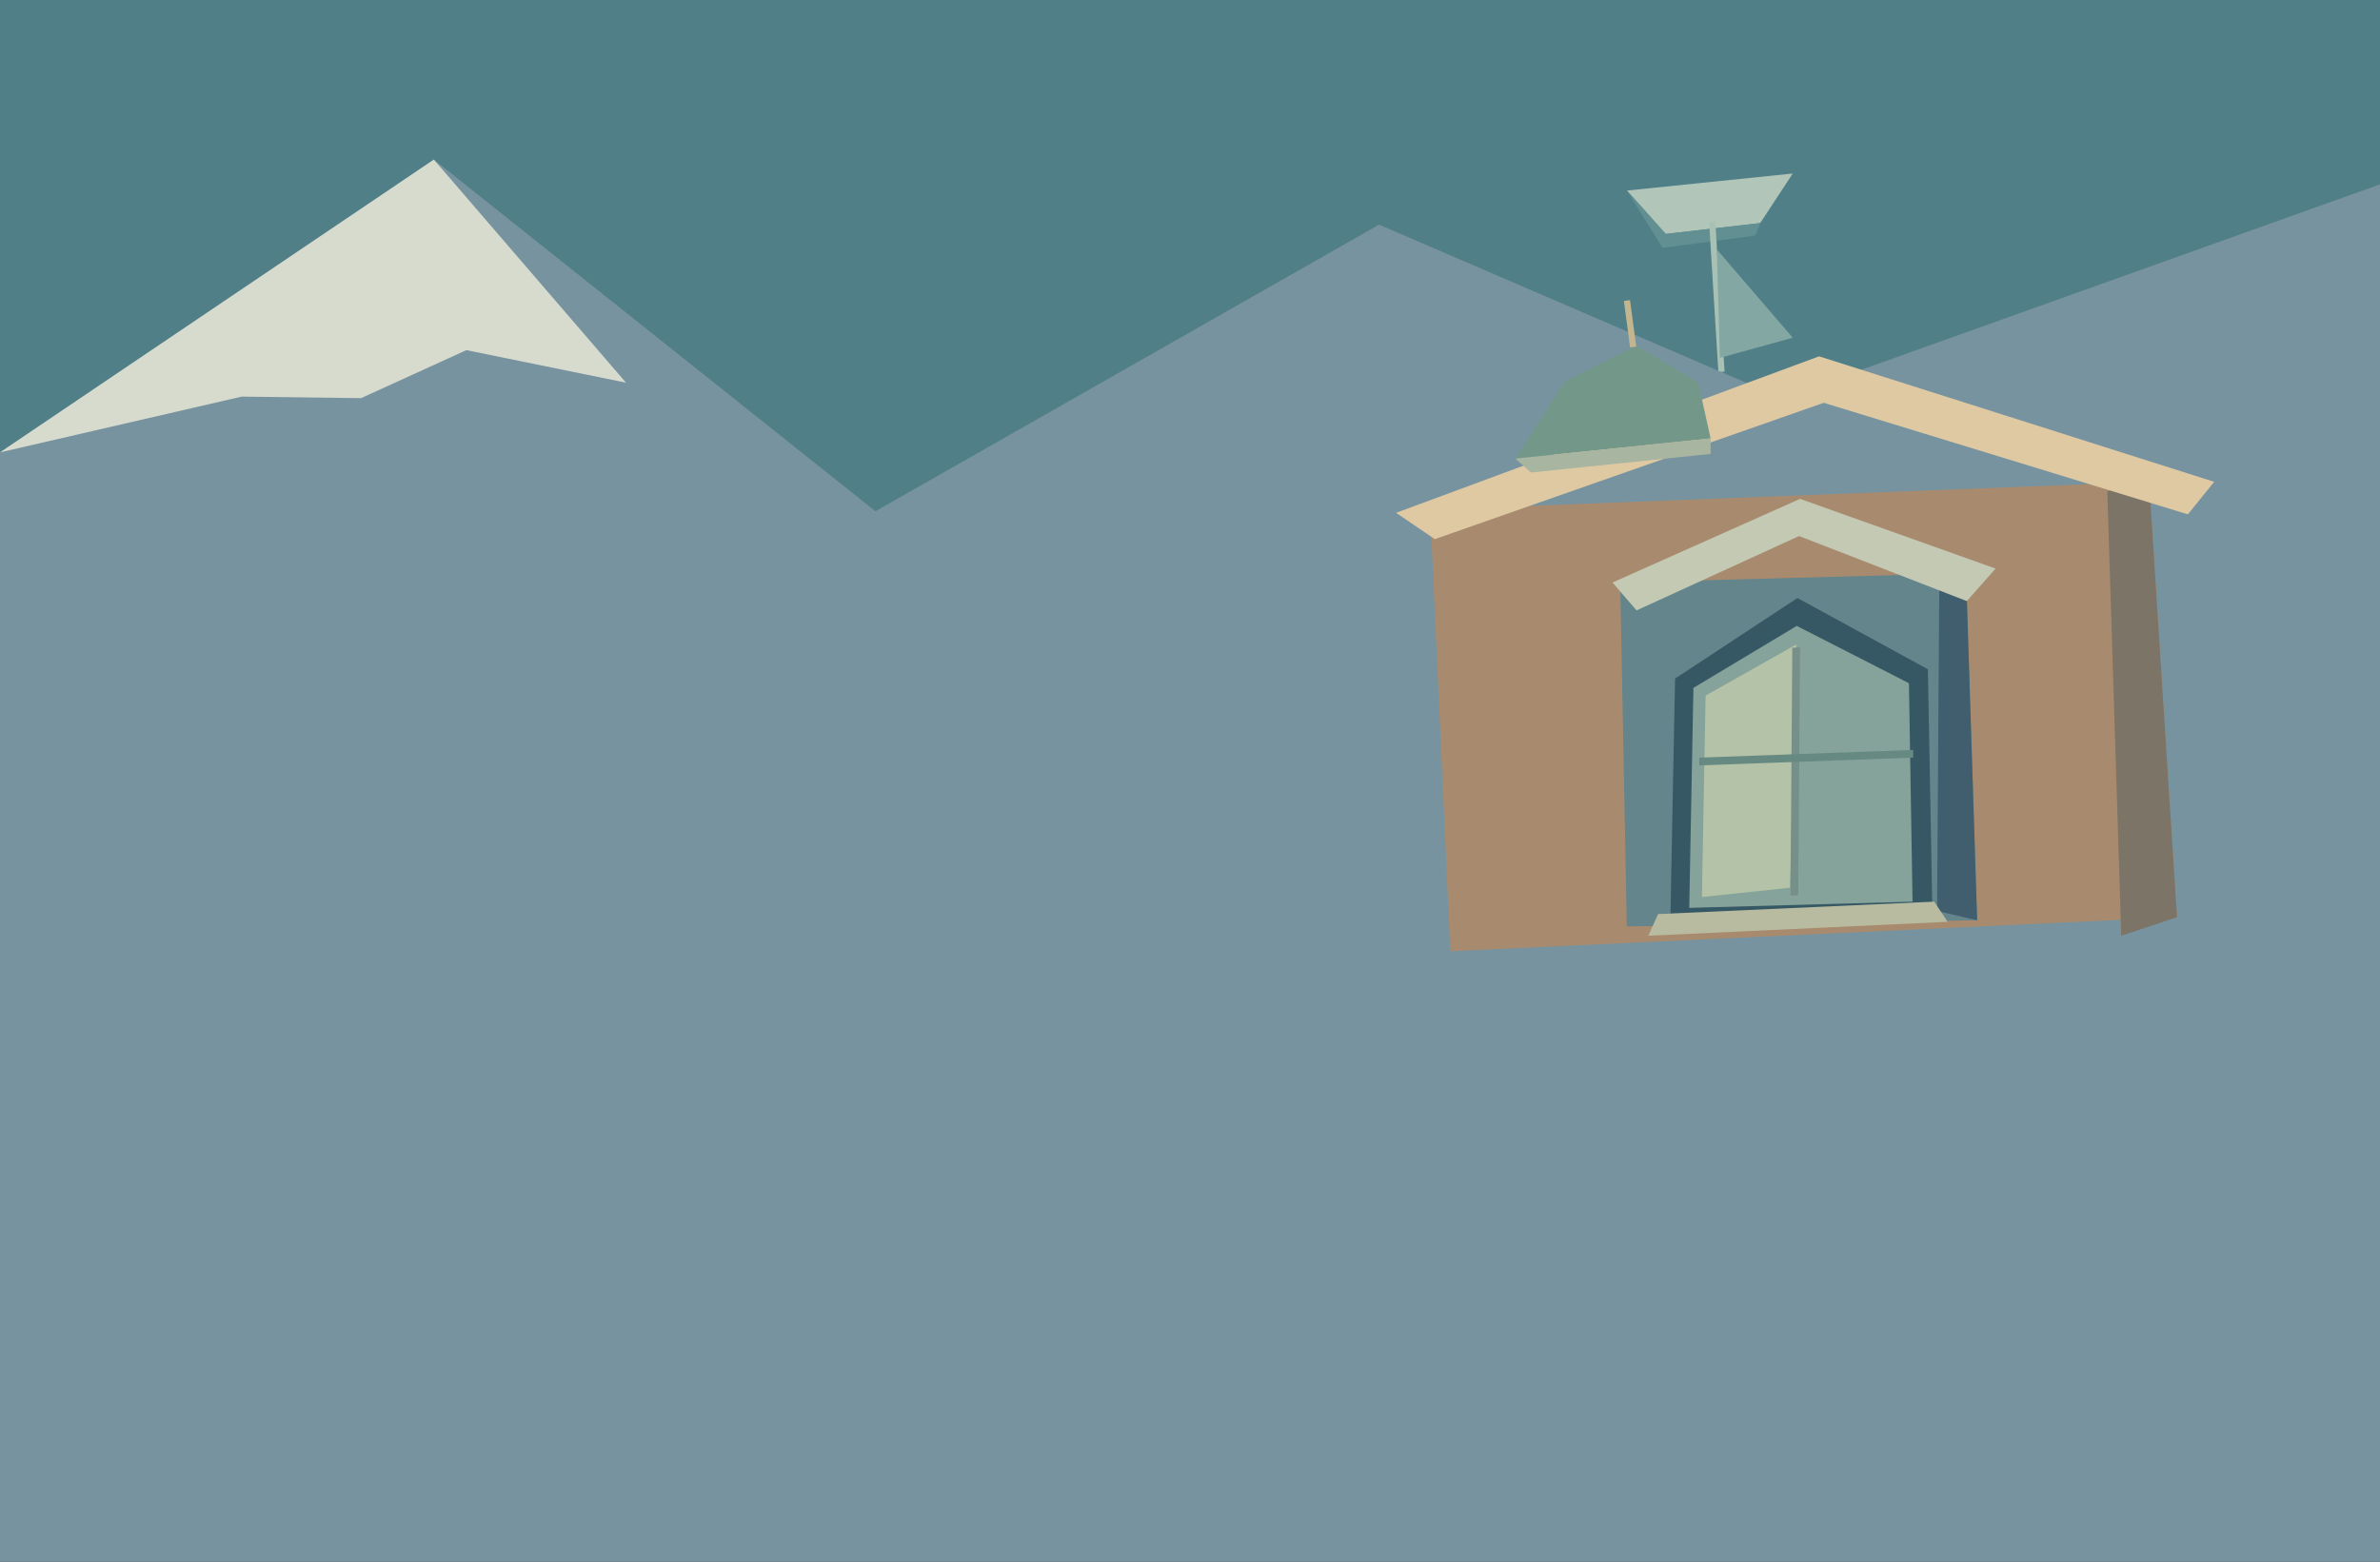
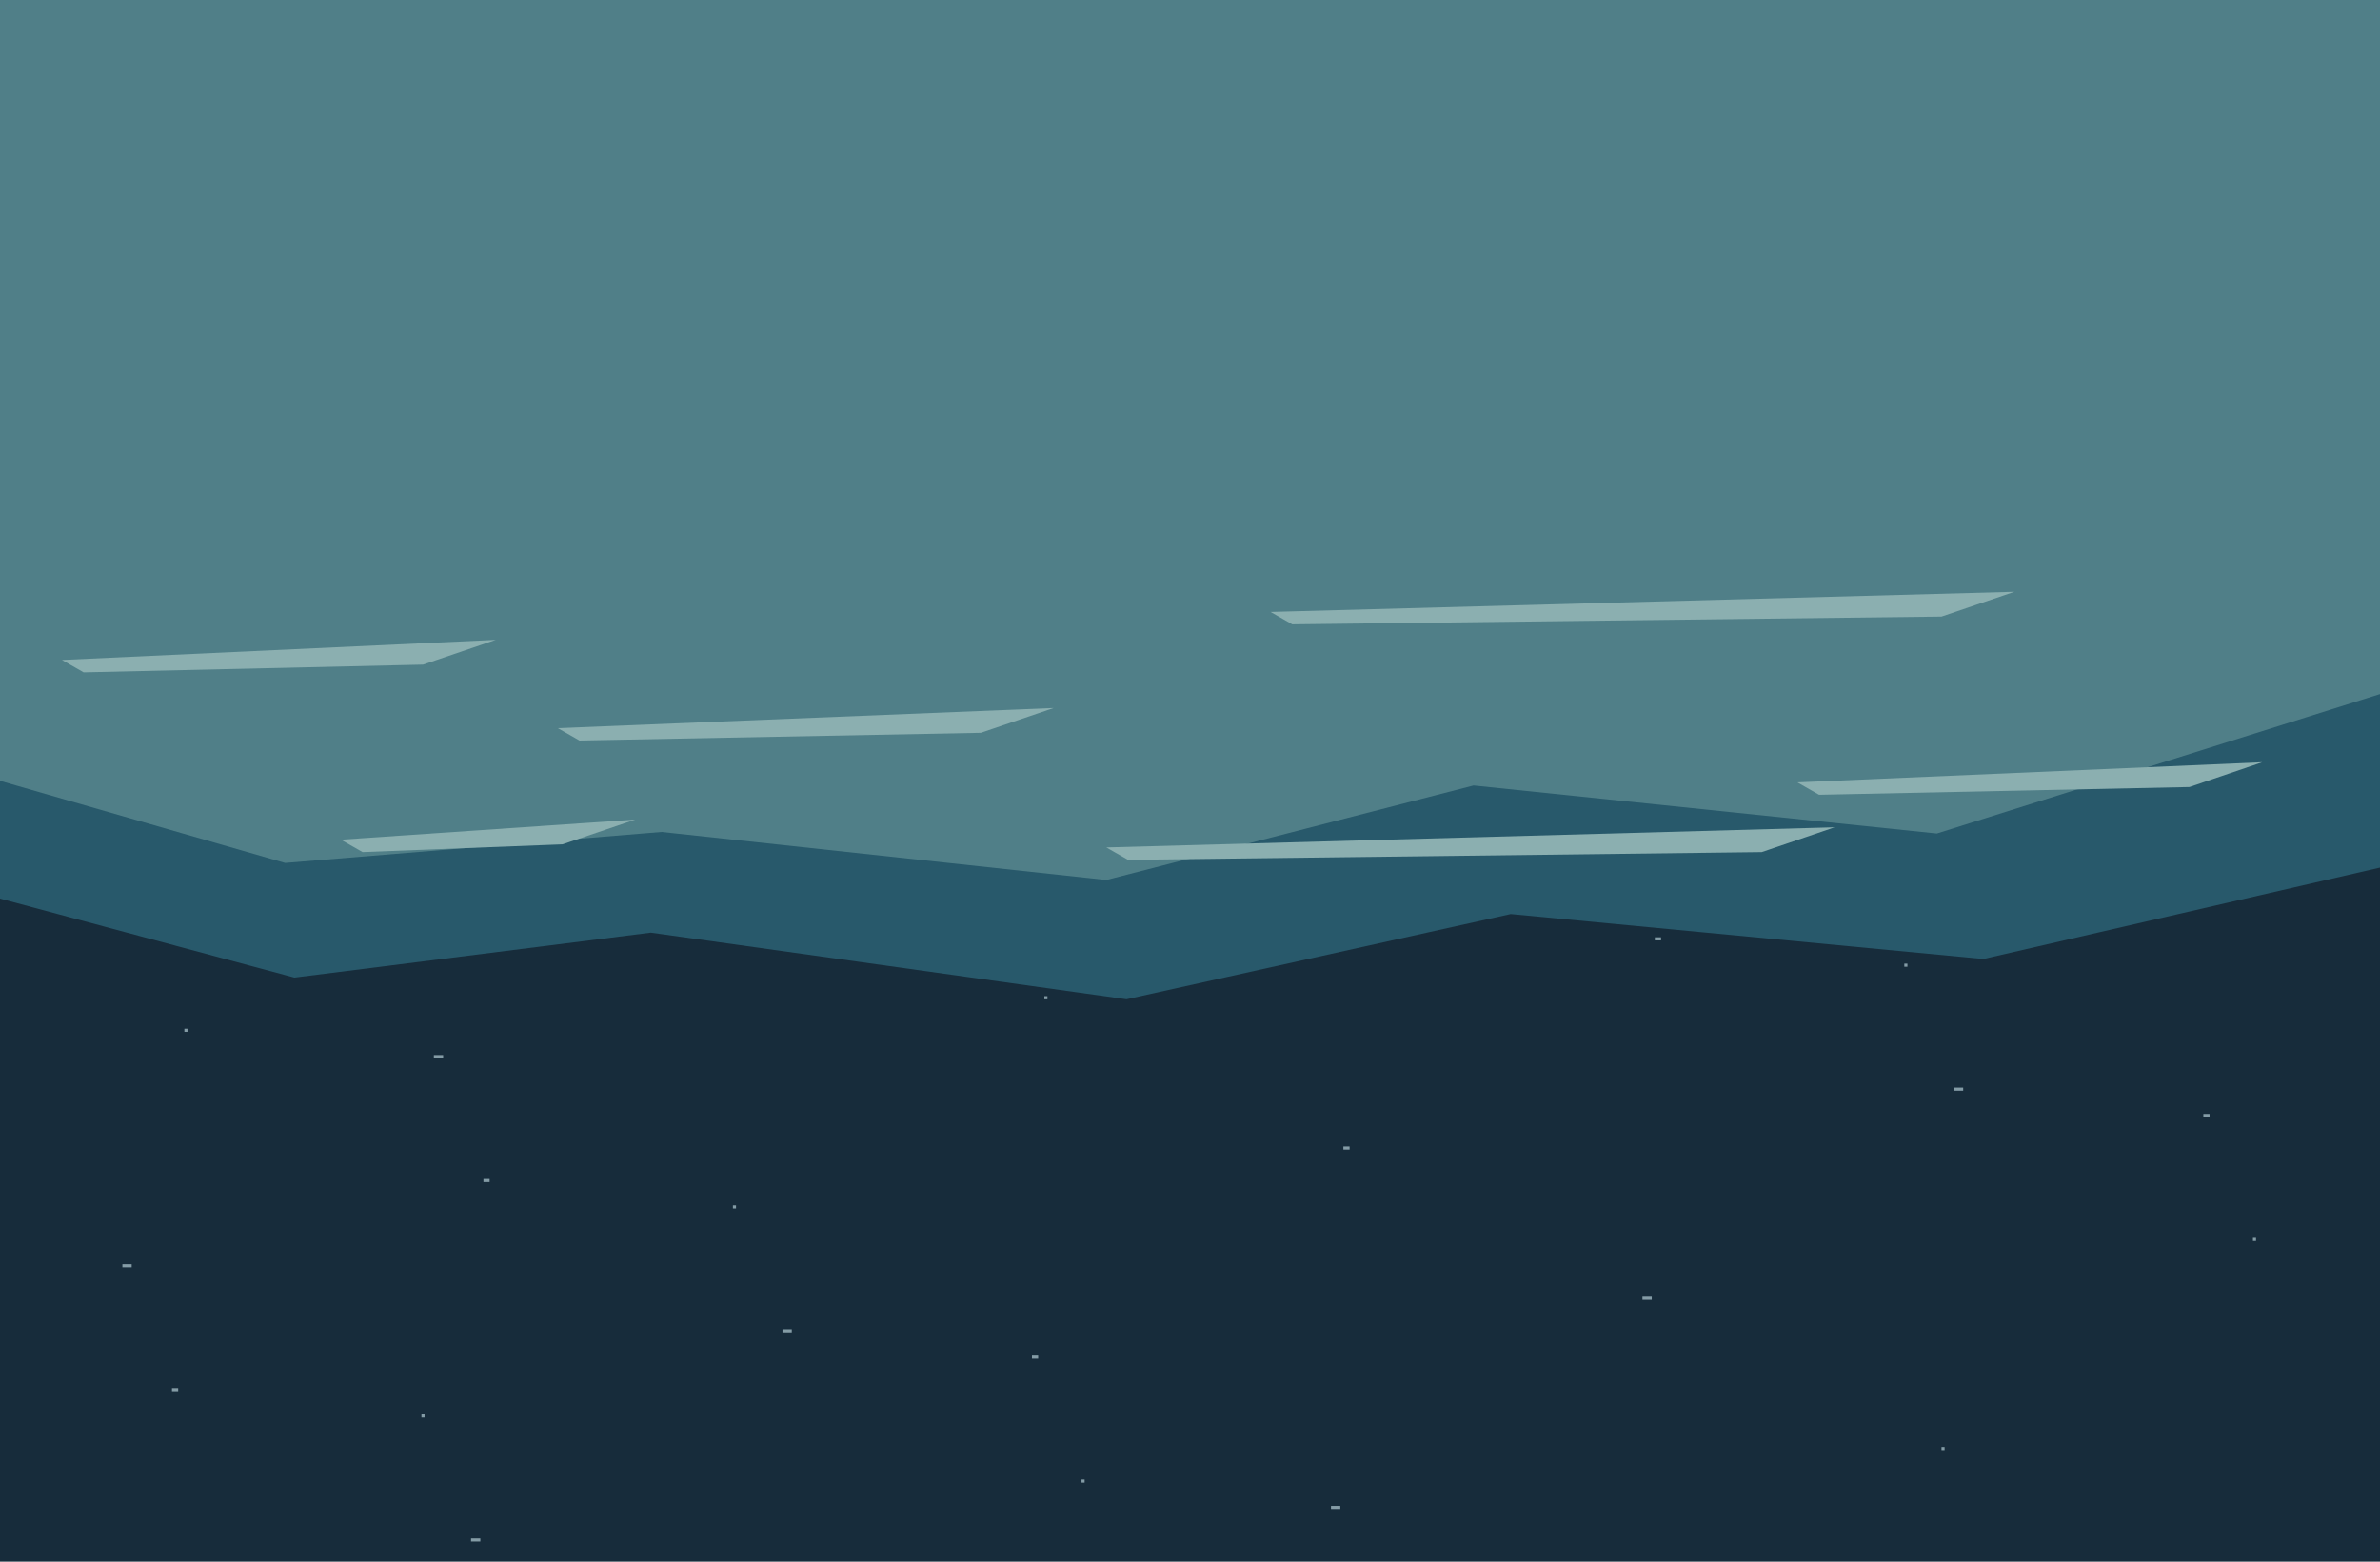
<svg xmlns="http://www.w3.org/2000/svg" width="1536" height="1008" viewBox="0 0 1536 1008">
  <path d="M0 0h1536v1008h-1536Z" fill="#172c3b" />
  <path d="M71 40h2v2h-2Z" fill="#849ca6" />
  <path d="M264 137h4v2h-4Z" fill="#849ca6" />
  <path d="M457 234h6v2h-6Z" fill="#849ca6" />
  <path d="M650 331h2v2h-2Z" fill="#849ca6" />
  <path d="M843 428h4v2h-4Z" fill="#849ca6" />
  <path d="M1036 525h6v2h-6Z" fill="#849ca6" />
  <path d="M1229 622h2v2h-2Z" fill="#849ca6" />
  <path d="M1422 719h4v2h-4Z" fill="#849ca6" />
  <path d="M79 816h6v2h-6Z" fill="#849ca6" />
  <path d="M272 913h2v2h-2Z" fill="#849ca6" />
  <path d="M465 2h4v2h-4Z" fill="#849ca6" />
  <path d="M658 99h6v2h-6Z" fill="#849ca6" />
  <path d="M851 196h2v2h-2Z" fill="#849ca6" />
  <path d="M1044 293h4v2h-4Z" fill="#849ca6" />
  <path d="M1237 390h6v2h-6Z" fill="#849ca6" />
  <path d="M1430 487h2v2h-2Z" fill="#849ca6" />
  <path d="M87 584h4v2h-4Z" fill="#849ca6" />
  <path d="M280 681h6v2h-6Z" fill="#849ca6" />
  <path d="M473 778h2v2h-2Z" fill="#849ca6" />
  <path d="M666 875h4v2h-4Z" fill="#849ca6" />
  <path d="M859 972h6v2h-6Z" fill="#849ca6" />
  <path d="M1052 61h2v2h-2Z" fill="#849ca6" />
  <path d="M1245 158h4v2h-4Z" fill="#849ca6" />
  <path d="M1438 255h6v2h-6Z" fill="#849ca6" />
  <path d="M95 352h2v2h-2Z" fill="#849ca6" />
  <path d="M288 449h4v2h-4Z" fill="#849ca6" />
  <path d="M481 546h6v2h-6Z" fill="#849ca6" />
  <path d="M674 643h2v2h-2Z" fill="#849ca6" />
  <path d="M867 740h4v2h-4Z" fill="#849ca6" />
  <path d="M1060 837h6v2h-6Z" fill="#849ca6" />
  <path d="M1253 934h2v2h-2Z" fill="#849ca6" />
  <path d="M1446 23h4v2h-4Z" fill="#849ca6" />
  <path d="M103 120h6v2h-6Z" fill="#849ca6" />
  <path d="M296 217h2v2h-2Z" fill="#849ca6" />
  <path d="M489 314h4v2h-4Z" fill="#849ca6" />
  <path d="M682 411h6v2h-6Z" fill="#849ca6" />
  <path d="M875 508h2v2h-2Z" fill="#849ca6" />
  <path d="M1068 605h4v2h-4Z" fill="#849ca6" />
  <path d="M1261 702h6v2h-6Z" fill="#849ca6" />
  <path d="M1454 799h2v2h-2Z" fill="#849ca6" />
  <path d="M111 896h4v2h-4Z" fill="#849ca6" />
  <path d="M304 993h6v2h-6Z" fill="#849ca6" />
  <path d="M497 82h2v2h-2Z" fill="#849ca6" />
  <path d="M690 179h4v2h-4Z" fill="#849ca6" />
  <path d="M883 276h6v2h-6Z" fill="#849ca6" />
  <path d="M1076 373h2v2h-2Z" fill="#849ca6" />
  <path d="M1269 470h4v2h-4Z" fill="#849ca6" />
  <path d="M1462 567h6v2h-6Z" fill="#849ca6" />
  <path d="M119 664h2v2h-2Z" fill="#849ca6" />
  <path d="M312 761h4v2h-4Z" fill="#849ca6" />
  <path d="M505 858h6v2h-6Z" fill="#849ca6" />
  <path d="M698 955h2v2h-2Z" fill="#849ca6" />
  <path d="M891 44h4v2h-4Z" fill="#849ca6" />
  <polygon points="0,0 1536,0 1536,560 1280,619 975,590 727,645 420,602 190,631 0,580" fill="#28596b" />
  <polygon points="0,0 1536,0 1536,448 1250,538 951,507 714,568 427,537 184,557 0,504" fill="#507f88" />
  <polygon points="40,426 320,413 273,429 54,434" fill="#8bafb0" />
  <polygon points="360,470 680,457 633,473 374,478" fill="#8bafb0" />
  <polygon points="820,395 1300,382 1253,398 834,403" fill="#8bafb0" />
  <polygon points="1160,505 1460,492 1413,508 1174,513" fill="#8bafb0" />
  <polygon points="220,542 410,529 363,545 234,550" fill="#8bafb0" />
  <polygon points="714,547 1184,534 1137,550 728,555" fill="#8bafb0" />
-   <polygon points="1050,123 1157,112 1136,144 1075,151" fill="#b2c5b9" />
-   <polygon points="1050,123 1075,151 1136,144 1133,152 1073,160" fill="#628f92" />
-   <polyline points="1105,143 1111,240" fill="none" stroke="#a9c1b5" stroke-width="4" />
-   <polygon points="1108,161 1110,231 1157,218" fill="#83a7a3" />
-   <polygon points="0,292 280,103 565,330 890,145 1150,257 1536,119 1536,1008 0,1008" fill="#77939f" />
-   <polygon points="0,292 280,103 404,247 301,226 233,257 156,256" fill="#d7dbce" />
-   <polygon points="923,329 1387,311 1405,592 936,614" fill="#a88b6e" />
-   <polygon points="1360,317 1387,311 1405,592 1369,604" fill="#7c7467" />
-   <polygon points="901,331 1174,230 1429,311 1412,332 1177,260 926,348" fill="#dec9a3" />
-   <polygon points="978,296 1010,246 1056,223 1096,247 1104,283" fill="#73988a" />
-   <polygon points="978,296 988,305 1104,293 1104,283" fill="#a8b5a0" />
-   <polyline points="1054,224 1050,194" fill="none" stroke="#c3b68e" stroke-width="4" />
-   <g transform="matrix(1 0 -0.026 1 15.444 0)">
-     <polygon points="1040,376 1263,370 1276,594 1050,598" fill="#63858b" />
-     <polygon points="1246,380 1263,370 1276,594 1250,588" fill="#405e6d" />
-     <polygon points="1035,376 1154.64,322 1282,367 1264,388 1154.64,346 1051,394" fill="#c3c9b3" />
-     <polygon points="1078,594 1077,438 1154.64,386 1240,432 1247,589" fill="#365865" />
-     <polygon points="1090,586 1089,444 1154.64,404 1228,441 1234,582" fill="#86a39b" />
-     <polygon points="1097,449 1154.64,416 1154.64,573 1098,579" fill="#b4c3a7" />
-     <polyline points="1154.64,418 1157.64,578" fill="none" stroke="#768f88" stroke-width="5" />
-     <polyline points="1094,491.54 1232,486.54" fill="none" stroke="#668982" stroke-width="5" />
-     <polygon points="1070,590 1248,582 1257,595 1064,604" fill="#b8bba0" />
-   </g>
</svg>
